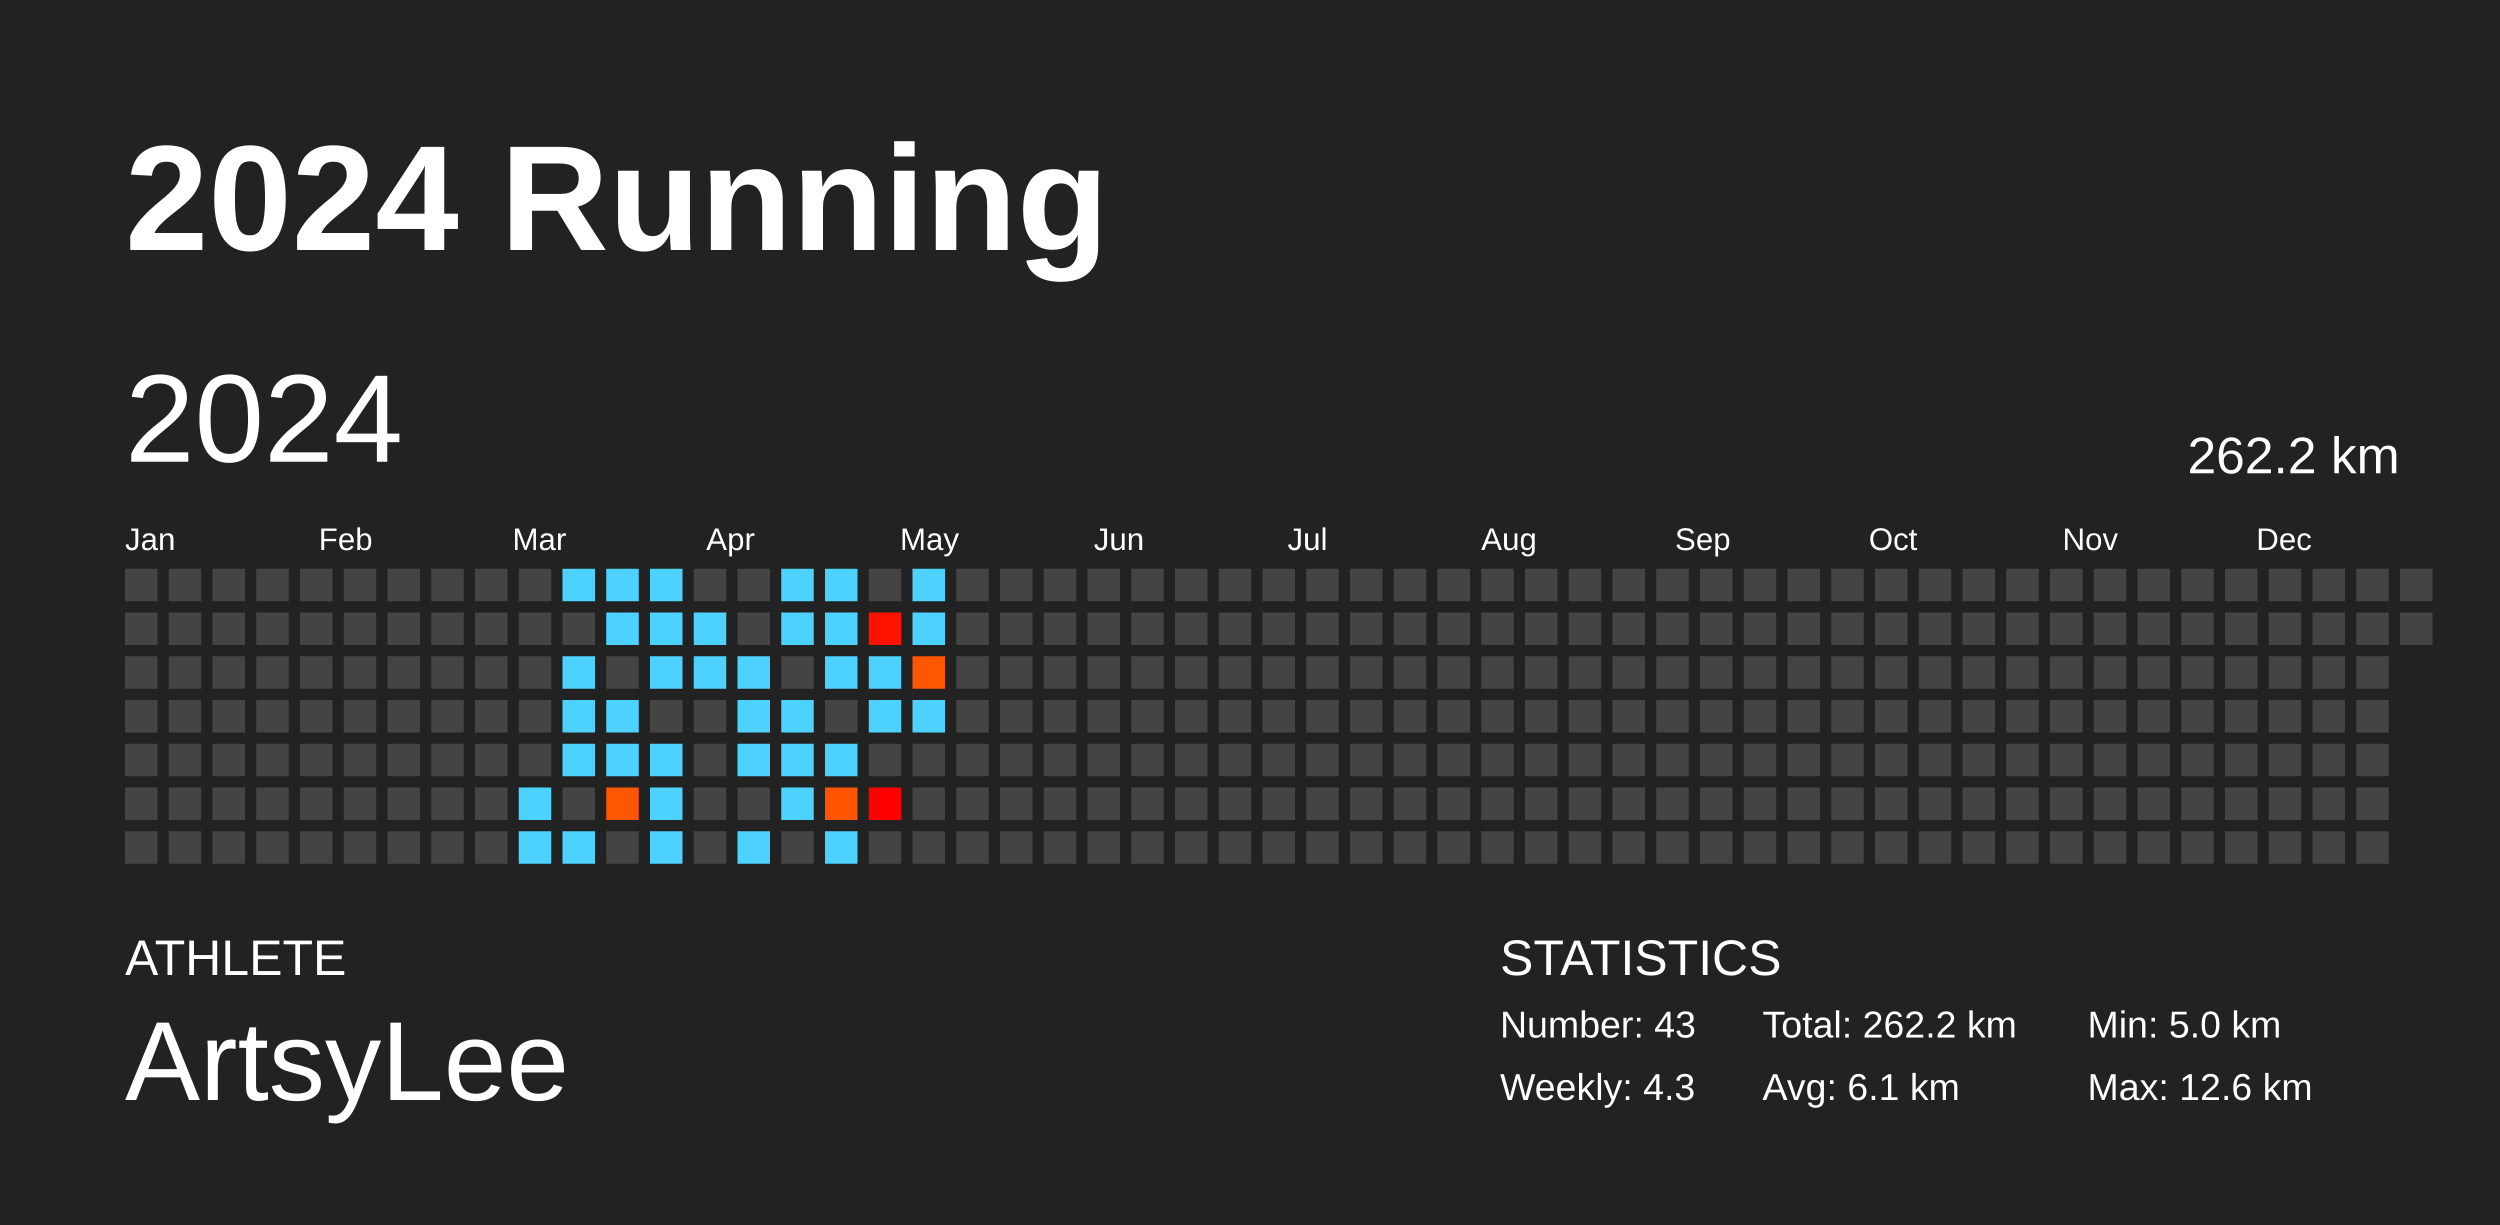
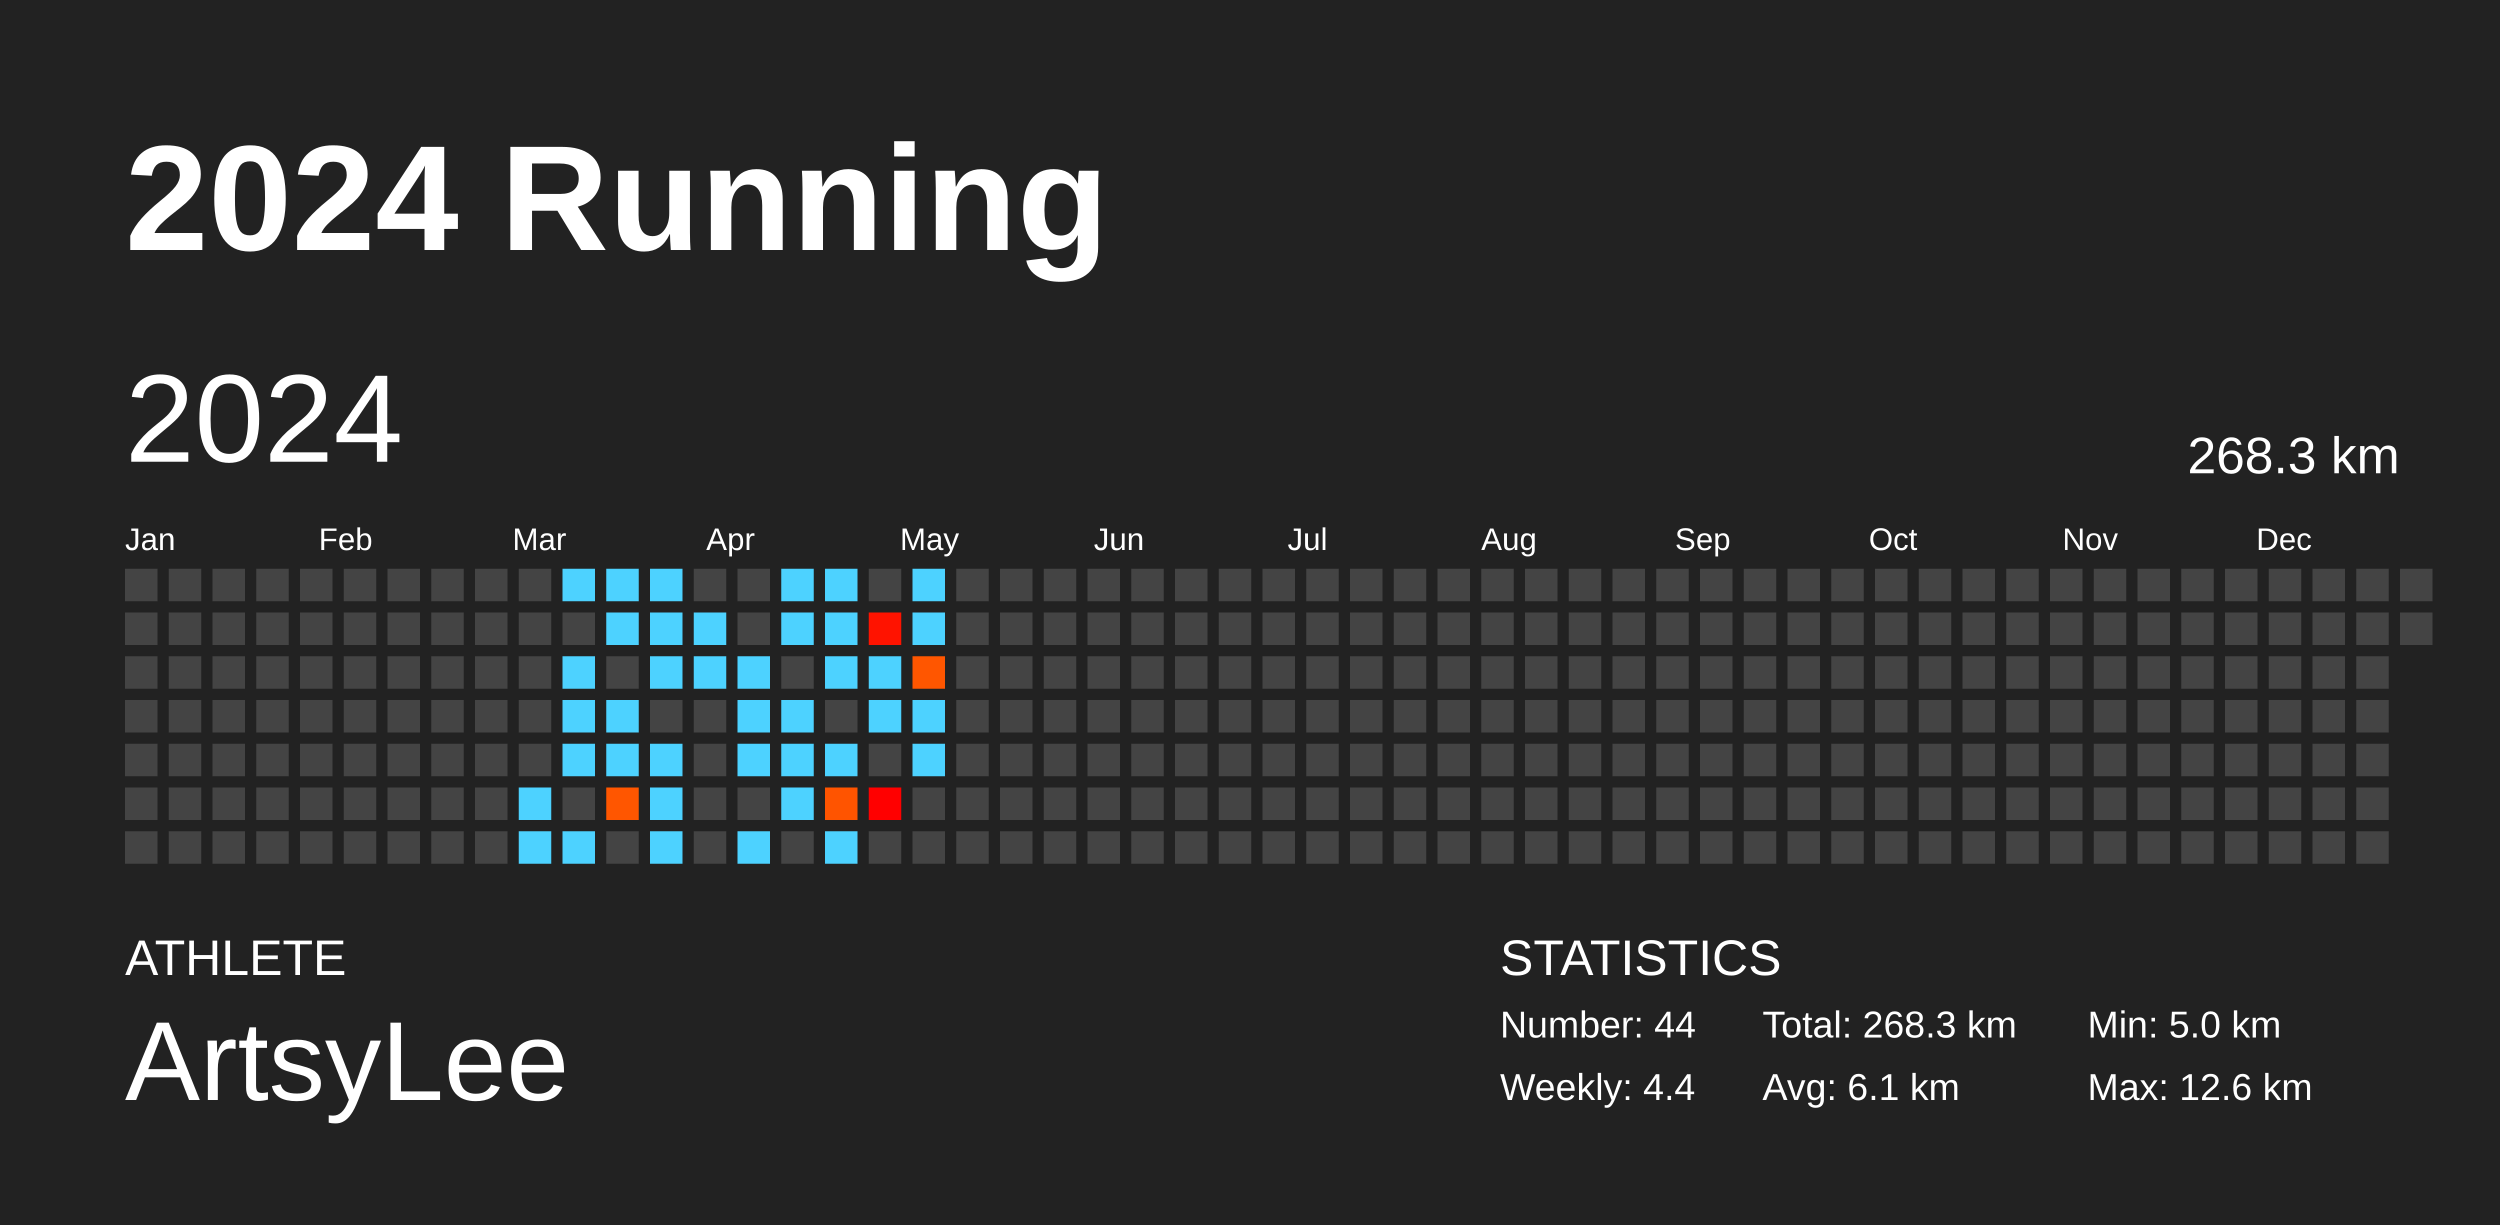
<svg xmlns="http://www.w3.org/2000/svg" baseProfile="full" height="98mm" version="1.1" viewBox="0,0,200,98" width="200mm">
  <defs />
  <rect fill="#222222" height="98" width="200" x="0" y="0" />
  <text fill="#FFFFFF" style="font-size:12px; font-family:Arial; font-weight:bold;" x="10" y="20">2024 Running</text>
  <text fill="#FFFFFF" style="font-size:4px; font-family:Arial" x="10" y="78">ATHLETE</text>
  <text fill="#FFFFFF" style="font-size:9px; font-family:Arial" x="10" y="88">ArtsyLee</text>
  <text fill="#FFFFFF" style="font-size:4px; font-family:Arial" x="120" y="78">STATISTICS</text>
-   <text fill="#FFFFFF" style="font-size:3px; font-family:Arial" x="120" y="83">Number: 43</text>
-   <text fill="#FFFFFF" style="font-size:3px; font-family:Arial" x="120" y="88">Weekly: 4.3</text>
-   <text fill="#FFFFFF" style="font-size:3px; font-family:Arial" x="141" y="83">Total: 262.2 km</text>
+   <text fill="#FFFFFF" style="font-size:3px; font-family:Arial" x="120" y="83">Number: 44</text>
+   <text fill="#FFFFFF" style="font-size:3px; font-family:Arial" x="120" y="88">Weekly: 4.4</text>
+   <text fill="#FFFFFF" style="font-size:3px; font-family:Arial" x="141" y="83">Total: 268.3 km</text>
  <text fill="#FFFFFF" style="font-size:3px; font-family:Arial" x="141" y="88">Avg: 6.1 km</text>
  <text fill="#FFFFFF" style="font-size:3px; font-family:Arial" x="167" y="83">Min: 5.0 km</text>
  <text fill="#FFFFFF" style="font-size:3px; font-family:Arial" x="167" y="88">Max: 12.6 km</text>
  <text dominant-baseline="hanging" fill="#FFFFFF" style="font-size:10.0px; font-family:Arial;" x="10" y="30">2024</text>
-   <text dominant-baseline="hanging" fill="#FFFFFF" style="font-size:4.125px; font-family:Arial;" x="175" y="35">262.2 km</text>
+   <text dominant-baseline="hanging" fill="#FFFFFF" style="font-size:4.125px; font-family:Arial;" x="175" y="35">268.3 km</text>
  <text fill="#FFFFFF" style="font-size:2.5px; font-family:Arial" x="10.0" y="44">Jan</text>
  <text fill="#FFFFFF" style="font-size:2.5px; font-family:Arial" x="25.5" y="44">Feb</text>
  <text fill="#FFFFFF" style="font-size:2.5px; font-family:Arial" x="41.0" y="44">Mar</text>
  <text fill="#FFFFFF" style="font-size:2.5px; font-family:Arial" x="56.5" y="44">Apr</text>
  <text fill="#FFFFFF" style="font-size:2.5px; font-family:Arial" x="72.0" y="44">May</text>
  <text fill="#FFFFFF" style="font-size:2.5px; font-family:Arial" x="87.5" y="44">Jun</text>
  <text fill="#FFFFFF" style="font-size:2.5px; font-family:Arial" x="103.0" y="44">Jul</text>
  <text fill="#FFFFFF" style="font-size:2.5px; font-family:Arial" x="118.5" y="44">Aug</text>
  <text fill="#FFFFFF" style="font-size:2.5px; font-family:Arial" x="134.0" y="44">Sep</text>
  <text fill="#FFFFFF" style="font-size:2.5px; font-family:Arial" x="149.5" y="44">Oct</text>
  <text fill="#FFFFFF" style="font-size:2.5px; font-family:Arial" x="165.0" y="44">Nov</text>
  <text fill="#FFFFFF" style="font-size:2.5px; font-family:Arial" x="180.5" y="44">Dec</text>
  <rect fill="#444444" height="2.6" width="2.6" x="10.0" y="45.5" />
  <rect fill="#444444" height="2.6" width="2.6" x="10.0" y="49.0" />
  <rect fill="#444444" height="2.6" width="2.6" x="10.0" y="52.5" />
  <rect fill="#444444" height="2.6" width="2.6" x="10.0" y="56.0" />
  <rect fill="#444444" height="2.6" width="2.6" x="10.0" y="59.5" />
  <rect fill="#444444" height="2.6" width="2.6" x="10.0" y="63.0" />
  <rect fill="#444444" height="2.6" width="2.6" x="10.0" y="66.5" />
  <rect fill="#444444" height="2.6" width="2.6" x="13.5" y="45.5" />
  <rect fill="#444444" height="2.6" width="2.6" x="13.5" y="49.0" />
  <rect fill="#444444" height="2.6" width="2.6" x="13.5" y="52.5" />
  <rect fill="#444444" height="2.6" width="2.6" x="13.5" y="56.0" />
  <rect fill="#444444" height="2.6" width="2.6" x="13.5" y="59.5" />
  <rect fill="#444444" height="2.6" width="2.6" x="13.5" y="63.0" />
  <rect fill="#444444" height="2.6" width="2.6" x="13.5" y="66.5" />
  <rect fill="#444444" height="2.6" width="2.6" x="17.0" y="45.5" />
  <rect fill="#444444" height="2.6" width="2.6" x="17.0" y="49.0" />
  <rect fill="#444444" height="2.6" width="2.6" x="17.0" y="52.5" />
  <rect fill="#444444" height="2.6" width="2.6" x="17.0" y="56.0" />
  <rect fill="#444444" height="2.6" width="2.6" x="17.0" y="59.5" />
  <rect fill="#444444" height="2.6" width="2.6" x="17.0" y="63.0" />
  <rect fill="#444444" height="2.6" width="2.6" x="17.0" y="66.5" />
  <rect fill="#444444" height="2.6" width="2.6" x="20.5" y="45.5" />
  <rect fill="#444444" height="2.6" width="2.6" x="20.5" y="49.0" />
  <rect fill="#444444" height="2.6" width="2.6" x="20.5" y="52.5" />
  <rect fill="#444444" height="2.6" width="2.6" x="20.5" y="56.0" />
  <rect fill="#444444" height="2.6" width="2.6" x="20.5" y="59.5" />
  <rect fill="#444444" height="2.6" width="2.6" x="20.5" y="63.0" />
  <rect fill="#444444" height="2.6" width="2.6" x="20.5" y="66.5" />
  <rect fill="#444444" height="2.6" width="2.6" x="24.0" y="45.5" />
  <rect fill="#444444" height="2.6" width="2.6" x="24.0" y="49.0" />
  <rect fill="#444444" height="2.6" width="2.6" x="24.0" y="52.5" />
  <rect fill="#444444" height="2.6" width="2.6" x="24.0" y="56.0" />
  <rect fill="#444444" height="2.6" width="2.6" x="24.0" y="59.5" />
  <rect fill="#444444" height="2.6" width="2.6" x="24.0" y="63.0" />
  <rect fill="#444444" height="2.6" width="2.6" x="24.0" y="66.5" />
  <rect fill="#444444" height="2.6" width="2.6" x="27.5" y="45.5" />
  <rect fill="#444444" height="2.6" width="2.6" x="27.5" y="49.0" />
  <rect fill="#444444" height="2.6" width="2.6" x="27.5" y="52.5" />
  <rect fill="#444444" height="2.6" width="2.6" x="27.5" y="56.0" />
  <rect fill="#444444" height="2.6" width="2.6" x="27.5" y="59.5" />
  <rect fill="#444444" height="2.6" width="2.6" x="27.5" y="63.0" />
  <rect fill="#444444" height="2.6" width="2.6" x="27.5" y="66.5" />
  <rect fill="#444444" height="2.6" width="2.6" x="31.0" y="45.5" />
  <rect fill="#444444" height="2.6" width="2.6" x="31.0" y="49.0" />
  <rect fill="#444444" height="2.6" width="2.6" x="31.0" y="52.5" />
  <rect fill="#444444" height="2.6" width="2.6" x="31.0" y="56.0" />
  <rect fill="#444444" height="2.6" width="2.6" x="31.0" y="59.5" />
  <rect fill="#444444" height="2.6" width="2.6" x="31.0" y="63.0" />
  <rect fill="#444444" height="2.6" width="2.6" x="31.0" y="66.5" />
  <rect fill="#444444" height="2.6" width="2.6" x="34.5" y="45.5" />
  <rect fill="#444444" height="2.6" width="2.6" x="34.5" y="49.0" />
  <rect fill="#444444" height="2.6" width="2.6" x="34.5" y="52.5" />
  <rect fill="#444444" height="2.6" width="2.6" x="34.5" y="56.0" />
  <rect fill="#444444" height="2.6" width="2.6" x="34.5" y="59.5" />
  <rect fill="#444444" height="2.6" width="2.6" x="34.5" y="63.0" />
  <rect fill="#444444" height="2.6" width="2.6" x="34.5" y="66.5" />
  <rect fill="#444444" height="2.6" width="2.6" x="38.0" y="45.5" />
  <rect fill="#444444" height="2.6" width="2.6" x="38.0" y="49.0" />
  <rect fill="#444444" height="2.6" width="2.6" x="38.0" y="52.5" />
  <rect fill="#444444" height="2.6" width="2.6" x="38.0" y="56.0" />
  <rect fill="#444444" height="2.6" width="2.6" x="38.0" y="59.5" />
  <rect fill="#444444" height="2.6" width="2.6" x="38.0" y="63.0" />
  <rect fill="#444444" height="2.6" width="2.6" x="38.0" y="66.5" />
  <rect fill="#444444" height="2.6" width="2.6" x="41.5" y="45.5" />
  <rect fill="#444444" height="2.6" width="2.6" x="41.5" y="49.0" />
  <rect fill="#444444" height="2.6" width="2.6" x="41.5" y="52.5" />
  <rect fill="#444444" height="2.6" width="2.6" x="41.5" y="56.0" />
  <rect fill="#444444" height="2.6" width="2.6" x="41.5" y="59.5" />
  <rect fill="#4dd2ff" height="2.6" width="2.6" x="41.5" y="63.0" />
  <rect fill="#4dd2ff" height="2.6" width="2.6" x="41.5" y="66.5" />
  <rect fill="#4dd2ff" height="2.6" width="2.6" x="45.0" y="45.5" />
  <rect fill="#444444" height="2.6" width="2.6" x="45.0" y="49.0" />
  <rect fill="#4dd2ff" height="2.6" width="2.6" x="45.0" y="52.5" />
  <rect fill="#4dd2ff" height="2.6" width="2.6" x="45.0" y="56.0" />
  <rect fill="#4dd2ff" height="2.6" width="2.6" x="45.0" y="59.5" />
  <rect fill="#444444" height="2.6" width="2.6" x="45.0" y="63.0" />
  <rect fill="#4dd2ff" height="2.6" width="2.6" x="45.0" y="66.5" />
  <rect fill="#4dd2ff" height="2.6" width="2.6" x="48.5" y="45.5" />
  <rect fill="#4dd2ff" height="2.6" width="2.6" x="48.5" y="49.0" />
  <rect fill="#444444" height="2.6" width="2.6" x="48.5" y="52.5" />
  <rect fill="#4dd2ff" height="2.6" width="2.6" x="48.5" y="56.0" />
  <rect fill="#4dd2ff" height="2.6" width="2.6" x="48.5" y="59.5" />
  <rect fill="#ff5600" height="2.6" width="2.6" x="48.5" y="63.0" />
  <rect fill="#444444" height="2.6" width="2.6" x="48.5" y="66.5" />
  <rect fill="#4dd2ff" height="2.6" width="2.6" x="52.0" y="45.5" />
  <rect fill="#4dd2ff" height="2.6" width="2.6" x="52.0" y="49.0" />
  <rect fill="#4dd2ff" height="2.6" width="2.6" x="52.0" y="52.5" />
  <rect fill="#444444" height="2.6" width="2.6" x="52.0" y="56.0" />
  <rect fill="#4dd2ff" height="2.6" width="2.6" x="52.0" y="59.5" />
  <rect fill="#4dd2ff" height="2.6" width="2.6" x="52.0" y="63.0" />
  <rect fill="#4dd2ff" height="2.6" width="2.6" x="52.0" y="66.5" />
  <rect fill="#444444" height="2.6" width="2.6" x="55.5" y="45.5" />
  <rect fill="#4dd2ff" height="2.6" width="2.6" x="55.5" y="49.0" />
  <rect fill="#4dd2ff" height="2.6" width="2.6" x="55.5" y="52.5" />
  <rect fill="#444444" height="2.6" width="2.6" x="55.5" y="56.0" />
  <rect fill="#444444" height="2.6" width="2.6" x="55.5" y="59.5" />
  <rect fill="#444444" height="2.6" width="2.6" x="55.5" y="63.0" />
  <rect fill="#444444" height="2.6" width="2.6" x="55.5" y="66.5" />
  <rect fill="#444444" height="2.6" width="2.6" x="59.0" y="45.5" />
  <rect fill="#444444" height="2.6" width="2.6" x="59.0" y="49.0" />
  <rect fill="#4dd2ff" height="2.6" width="2.6" x="59.0" y="52.5" />
  <rect fill="#4dd2ff" height="2.6" width="2.6" x="59.0" y="56.0" />
  <rect fill="#4dd2ff" height="2.6" width="2.6" x="59.0" y="59.5" />
  <rect fill="#444444" height="2.6" width="2.6" x="59.0" y="63.0" />
  <rect fill="#4dd2ff" height="2.6" width="2.6" x="59.0" y="66.5" />
  <rect fill="#4dd2ff" height="2.6" width="2.6" x="62.5" y="45.5" />
  <rect fill="#4dd2ff" height="2.6" width="2.6" x="62.5" y="49.0" />
  <rect fill="#444444" height="2.6" width="2.6" x="62.5" y="52.5" />
  <rect fill="#4dd2ff" height="2.6" width="2.6" x="62.5" y="56.0" />
  <rect fill="#4dd2ff" height="2.6" width="2.6" x="62.5" y="59.5" />
  <rect fill="#4dd2ff" height="2.6" width="2.6" x="62.5" y="63.0" />
  <rect fill="#444444" height="2.6" width="2.6" x="62.5" y="66.5" />
  <rect fill="#4dd2ff" height="2.6" width="2.6" x="66.0" y="45.5" />
  <rect fill="#4dd2ff" height="2.6" width="2.6" x="66.0" y="49.0" />
  <rect fill="#4dd2ff" height="2.6" width="2.6" x="66.0" y="52.5" />
  <rect fill="#444444" height="2.6" width="2.6" x="66.0" y="56.0" />
  <rect fill="#4dd2ff" height="2.6" width="2.6" x="66.0" y="59.5" />
  <rect fill="#ff5400" height="2.6" width="2.6" x="66.0" y="63.0" />
  <rect fill="#4dd2ff" height="2.6" width="2.6" x="66.0" y="66.5" />
  <rect fill="#444444" height="2.6" width="2.6" x="69.5" y="45.5" />
  <rect fill="#ff1300" height="2.6" width="2.6" x="69.5" y="49.0" />
  <rect fill="#4dd2ff" height="2.6" width="2.6" x="69.5" y="52.5" />
  <rect fill="#4dd2ff" height="2.6" width="2.6" x="69.5" y="56.0" />
  <rect fill="#444444" height="2.6" width="2.6" x="69.5" y="59.5" />
  <rect fill="#ff0000" height="2.6" width="2.6" x="69.5" y="63.0" />
  <rect fill="#444444" height="2.6" width="2.6" x="69.5" y="66.5" />
  <rect fill="#4dd2ff" height="2.6" width="2.6" x="73.0" y="45.5" />
  <rect fill="#4dd2ff" height="2.6" width="2.6" x="73.0" y="49.0" />
  <rect fill="#ff5600" height="2.6" width="2.6" x="73.0" y="52.5" />
  <rect fill="#4dd2ff" height="2.6" width="2.6" x="73.0" y="56.0" />
-   <rect fill="#444444" height="2.6" width="2.6" x="73.0" y="59.5" />
+   <rect fill="#4dd2ff" height="2.6" width="2.6" x="73.0" y="59.5" />
  <rect fill="#444444" height="2.6" width="2.6" x="73.0" y="63.0" />
  <rect fill="#444444" height="2.6" width="2.6" x="73.0" y="66.5" />
  <rect fill="#444444" height="2.6" width="2.6" x="76.5" y="45.5" />
  <rect fill="#444444" height="2.6" width="2.6" x="76.5" y="49.0" />
  <rect fill="#444444" height="2.6" width="2.6" x="76.5" y="52.5" />
  <rect fill="#444444" height="2.6" width="2.6" x="76.5" y="56.0" />
  <rect fill="#444444" height="2.6" width="2.6" x="76.5" y="59.5" />
  <rect fill="#444444" height="2.6" width="2.6" x="76.5" y="63.0" />
  <rect fill="#444444" height="2.6" width="2.6" x="76.5" y="66.5" />
  <rect fill="#444444" height="2.6" width="2.6" x="80.0" y="45.5" />
  <rect fill="#444444" height="2.6" width="2.6" x="80.0" y="49.0" />
  <rect fill="#444444" height="2.6" width="2.6" x="80.0" y="52.5" />
  <rect fill="#444444" height="2.6" width="2.6" x="80.0" y="56.0" />
  <rect fill="#444444" height="2.6" width="2.6" x="80.0" y="59.5" />
  <rect fill="#444444" height="2.6" width="2.6" x="80.0" y="63.0" />
  <rect fill="#444444" height="2.6" width="2.6" x="80.0" y="66.5" />
  <rect fill="#444444" height="2.6" width="2.6" x="83.5" y="45.5" />
  <rect fill="#444444" height="2.6" width="2.6" x="83.5" y="49.0" />
  <rect fill="#444444" height="2.6" width="2.6" x="83.5" y="52.5" />
  <rect fill="#444444" height="2.6" width="2.6" x="83.5" y="56.0" />
  <rect fill="#444444" height="2.6" width="2.6" x="83.5" y="59.5" />
  <rect fill="#444444" height="2.6" width="2.6" x="83.5" y="63.0" />
  <rect fill="#444444" height="2.6" width="2.6" x="83.5" y="66.5" />
  <rect fill="#444444" height="2.6" width="2.6" x="87.0" y="45.5" />
  <rect fill="#444444" height="2.6" width="2.6" x="87.0" y="49.0" />
  <rect fill="#444444" height="2.6" width="2.6" x="87.0" y="52.5" />
  <rect fill="#444444" height="2.6" width="2.6" x="87.0" y="56.0" />
  <rect fill="#444444" height="2.6" width="2.6" x="87.0" y="59.5" />
  <rect fill="#444444" height="2.6" width="2.6" x="87.0" y="63.0" />
  <rect fill="#444444" height="2.6" width="2.6" x="87.0" y="66.5" />
  <rect fill="#444444" height="2.6" width="2.6" x="90.5" y="45.5" />
  <rect fill="#444444" height="2.6" width="2.6" x="90.5" y="49.0" />
  <rect fill="#444444" height="2.6" width="2.6" x="90.5" y="52.5" />
  <rect fill="#444444" height="2.6" width="2.6" x="90.5" y="56.0" />
  <rect fill="#444444" height="2.6" width="2.6" x="90.5" y="59.5" />
  <rect fill="#444444" height="2.6" width="2.6" x="90.5" y="63.0" />
  <rect fill="#444444" height="2.6" width="2.6" x="90.5" y="66.5" />
  <rect fill="#444444" height="2.6" width="2.6" x="94.0" y="45.5" />
  <rect fill="#444444" height="2.6" width="2.6" x="94.0" y="49.0" />
  <rect fill="#444444" height="2.6" width="2.6" x="94.0" y="52.5" />
  <rect fill="#444444" height="2.6" width="2.6" x="94.0" y="56.0" />
  <rect fill="#444444" height="2.6" width="2.6" x="94.0" y="59.5" />
  <rect fill="#444444" height="2.6" width="2.6" x="94.0" y="63.0" />
  <rect fill="#444444" height="2.6" width="2.6" x="94.0" y="66.5" />
  <rect fill="#444444" height="2.6" width="2.6" x="97.5" y="45.5" />
  <rect fill="#444444" height="2.6" width="2.6" x="97.5" y="49.0" />
  <rect fill="#444444" height="2.6" width="2.6" x="97.5" y="52.5" />
  <rect fill="#444444" height="2.6" width="2.6" x="97.5" y="56.0" />
  <rect fill="#444444" height="2.6" width="2.6" x="97.5" y="59.5" />
  <rect fill="#444444" height="2.6" width="2.6" x="97.5" y="63.0" />
  <rect fill="#444444" height="2.6" width="2.6" x="97.5" y="66.5" />
  <rect fill="#444444" height="2.6" width="2.6" x="101.0" y="45.5" />
  <rect fill="#444444" height="2.6" width="2.6" x="101.0" y="49.0" />
  <rect fill="#444444" height="2.6" width="2.6" x="101.0" y="52.5" />
  <rect fill="#444444" height="2.6" width="2.6" x="101.0" y="56.0" />
  <rect fill="#444444" height="2.6" width="2.6" x="101.0" y="59.5" />
  <rect fill="#444444" height="2.6" width="2.6" x="101.0" y="63.0" />
  <rect fill="#444444" height="2.6" width="2.6" x="101.0" y="66.5" />
  <rect fill="#444444" height="2.6" width="2.6" x="104.5" y="45.5" />
  <rect fill="#444444" height="2.6" width="2.6" x="104.5" y="49.0" />
  <rect fill="#444444" height="2.6" width="2.6" x="104.5" y="52.5" />
  <rect fill="#444444" height="2.6" width="2.6" x="104.5" y="56.0" />
  <rect fill="#444444" height="2.6" width="2.6" x="104.5" y="59.5" />
  <rect fill="#444444" height="2.6" width="2.6" x="104.5" y="63.0" />
  <rect fill="#444444" height="2.6" width="2.6" x="104.5" y="66.5" />
  <rect fill="#444444" height="2.6" width="2.6" x="108.0" y="45.5" />
  <rect fill="#444444" height="2.6" width="2.6" x="108.0" y="49.0" />
  <rect fill="#444444" height="2.6" width="2.6" x="108.0" y="52.5" />
  <rect fill="#444444" height="2.6" width="2.6" x="108.0" y="56.0" />
  <rect fill="#444444" height="2.6" width="2.6" x="108.0" y="59.5" />
  <rect fill="#444444" height="2.6" width="2.6" x="108.0" y="63.0" />
  <rect fill="#444444" height="2.6" width="2.6" x="108.0" y="66.5" />
  <rect fill="#444444" height="2.6" width="2.6" x="111.5" y="45.5" />
  <rect fill="#444444" height="2.6" width="2.6" x="111.5" y="49.0" />
  <rect fill="#444444" height="2.6" width="2.6" x="111.5" y="52.5" />
  <rect fill="#444444" height="2.6" width="2.6" x="111.5" y="56.0" />
  <rect fill="#444444" height="2.6" width="2.6" x="111.5" y="59.5" />
  <rect fill="#444444" height="2.6" width="2.6" x="111.5" y="63.0" />
  <rect fill="#444444" height="2.6" width="2.6" x="111.5" y="66.5" />
  <rect fill="#444444" height="2.6" width="2.6" x="115.0" y="45.5" />
  <rect fill="#444444" height="2.6" width="2.6" x="115.0" y="49.0" />
  <rect fill="#444444" height="2.6" width="2.6" x="115.0" y="52.5" />
  <rect fill="#444444" height="2.6" width="2.6" x="115.0" y="56.0" />
  <rect fill="#444444" height="2.6" width="2.6" x="115.0" y="59.5" />
  <rect fill="#444444" height="2.6" width="2.6" x="115.0" y="63.0" />
  <rect fill="#444444" height="2.6" width="2.6" x="115.0" y="66.5" />
  <rect fill="#444444" height="2.6" width="2.6" x="118.5" y="45.5" />
  <rect fill="#444444" height="2.6" width="2.6" x="118.5" y="49.0" />
  <rect fill="#444444" height="2.6" width="2.6" x="118.5" y="52.5" />
  <rect fill="#444444" height="2.6" width="2.6" x="118.5" y="56.0" />
  <rect fill="#444444" height="2.6" width="2.6" x="118.5" y="59.5" />
  <rect fill="#444444" height="2.6" width="2.6" x="118.5" y="63.0" />
  <rect fill="#444444" height="2.6" width="2.6" x="118.5" y="66.5" />
  <rect fill="#444444" height="2.6" width="2.6" x="122.0" y="45.5" />
  <rect fill="#444444" height="2.6" width="2.6" x="122.0" y="49.0" />
  <rect fill="#444444" height="2.6" width="2.6" x="122.0" y="52.5" />
  <rect fill="#444444" height="2.6" width="2.6" x="122.0" y="56.0" />
  <rect fill="#444444" height="2.6" width="2.6" x="122.0" y="59.5" />
  <rect fill="#444444" height="2.6" width="2.6" x="122.0" y="63.0" />
  <rect fill="#444444" height="2.6" width="2.6" x="122.0" y="66.5" />
  <rect fill="#444444" height="2.6" width="2.6" x="125.5" y="45.5" />
  <rect fill="#444444" height="2.6" width="2.6" x="125.5" y="49.0" />
  <rect fill="#444444" height="2.6" width="2.6" x="125.5" y="52.5" />
  <rect fill="#444444" height="2.6" width="2.6" x="125.5" y="56.0" />
  <rect fill="#444444" height="2.6" width="2.6" x="125.5" y="59.5" />
  <rect fill="#444444" height="2.6" width="2.6" x="125.5" y="63.0" />
  <rect fill="#444444" height="2.6" width="2.6" x="125.5" y="66.5" />
  <rect fill="#444444" height="2.6" width="2.6" x="129.0" y="45.5" />
  <rect fill="#444444" height="2.6" width="2.6" x="129.0" y="49.0" />
  <rect fill="#444444" height="2.6" width="2.6" x="129.0" y="52.5" />
  <rect fill="#444444" height="2.6" width="2.6" x="129.0" y="56.0" />
  <rect fill="#444444" height="2.6" width="2.6" x="129.0" y="59.5" />
  <rect fill="#444444" height="2.6" width="2.6" x="129.0" y="63.0" />
  <rect fill="#444444" height="2.6" width="2.6" x="129.0" y="66.5" />
  <rect fill="#444444" height="2.6" width="2.6" x="132.5" y="45.5" />
  <rect fill="#444444" height="2.6" width="2.6" x="132.5" y="49.0" />
  <rect fill="#444444" height="2.6" width="2.6" x="132.5" y="52.5" />
  <rect fill="#444444" height="2.6" width="2.6" x="132.5" y="56.0" />
  <rect fill="#444444" height="2.6" width="2.6" x="132.5" y="59.5" />
  <rect fill="#444444" height="2.6" width="2.6" x="132.5" y="63.0" />
  <rect fill="#444444" height="2.6" width="2.6" x="132.5" y="66.5" />
  <rect fill="#444444" height="2.6" width="2.6" x="136.0" y="45.5" />
  <rect fill="#444444" height="2.6" width="2.6" x="136.0" y="49.0" />
  <rect fill="#444444" height="2.6" width="2.6" x="136.0" y="52.5" />
  <rect fill="#444444" height="2.6" width="2.6" x="136.0" y="56.0" />
  <rect fill="#444444" height="2.6" width="2.6" x="136.0" y="59.5" />
  <rect fill="#444444" height="2.6" width="2.6" x="136.0" y="63.0" />
  <rect fill="#444444" height="2.6" width="2.6" x="136.0" y="66.5" />
  <rect fill="#444444" height="2.6" width="2.6" x="139.5" y="45.5" />
  <rect fill="#444444" height="2.6" width="2.6" x="139.5" y="49.0" />
  <rect fill="#444444" height="2.6" width="2.6" x="139.5" y="52.5" />
  <rect fill="#444444" height="2.6" width="2.6" x="139.5" y="56.0" />
  <rect fill="#444444" height="2.6" width="2.6" x="139.5" y="59.5" />
  <rect fill="#444444" height="2.6" width="2.6" x="139.5" y="63.0" />
  <rect fill="#444444" height="2.6" width="2.6" x="139.5" y="66.5" />
  <rect fill="#444444" height="2.6" width="2.6" x="143.0" y="45.5" />
  <rect fill="#444444" height="2.6" width="2.6" x="143.0" y="49.0" />
  <rect fill="#444444" height="2.6" width="2.6" x="143.0" y="52.5" />
  <rect fill="#444444" height="2.6" width="2.6" x="143.0" y="56.0" />
  <rect fill="#444444" height="2.6" width="2.6" x="143.0" y="59.5" />
  <rect fill="#444444" height="2.6" width="2.6" x="143.0" y="63.0" />
  <rect fill="#444444" height="2.6" width="2.6" x="143.0" y="66.5" />
  <rect fill="#444444" height="2.6" width="2.6" x="146.5" y="45.5" />
  <rect fill="#444444" height="2.6" width="2.6" x="146.5" y="49.0" />
  <rect fill="#444444" height="2.6" width="2.6" x="146.5" y="52.5" />
  <rect fill="#444444" height="2.6" width="2.6" x="146.5" y="56.0" />
  <rect fill="#444444" height="2.6" width="2.6" x="146.5" y="59.5" />
  <rect fill="#444444" height="2.6" width="2.6" x="146.5" y="63.0" />
  <rect fill="#444444" height="2.6" width="2.6" x="146.5" y="66.5" />
  <rect fill="#444444" height="2.6" width="2.6" x="150.0" y="45.5" />
  <rect fill="#444444" height="2.6" width="2.6" x="150.0" y="49.0" />
  <rect fill="#444444" height="2.6" width="2.6" x="150.0" y="52.5" />
  <rect fill="#444444" height="2.6" width="2.6" x="150.0" y="56.0" />
  <rect fill="#444444" height="2.6" width="2.6" x="150.0" y="59.5" />
  <rect fill="#444444" height="2.6" width="2.6" x="150.0" y="63.0" />
  <rect fill="#444444" height="2.6" width="2.6" x="150.0" y="66.5" />
  <rect fill="#444444" height="2.6" width="2.6" x="153.5" y="45.5" />
  <rect fill="#444444" height="2.6" width="2.6" x="153.5" y="49.0" />
  <rect fill="#444444" height="2.6" width="2.6" x="153.5" y="52.5" />
  <rect fill="#444444" height="2.6" width="2.6" x="153.5" y="56.0" />
  <rect fill="#444444" height="2.6" width="2.6" x="153.5" y="59.5" />
  <rect fill="#444444" height="2.6" width="2.6" x="153.5" y="63.0" />
  <rect fill="#444444" height="2.6" width="2.6" x="153.5" y="66.5" />
  <rect fill="#444444" height="2.6" width="2.6" x="157.0" y="45.5" />
  <rect fill="#444444" height="2.6" width="2.6" x="157.0" y="49.0" />
  <rect fill="#444444" height="2.6" width="2.6" x="157.0" y="52.5" />
  <rect fill="#444444" height="2.6" width="2.6" x="157.0" y="56.0" />
  <rect fill="#444444" height="2.6" width="2.6" x="157.0" y="59.5" />
  <rect fill="#444444" height="2.6" width="2.6" x="157.0" y="63.0" />
  <rect fill="#444444" height="2.6" width="2.6" x="157.0" y="66.5" />
  <rect fill="#444444" height="2.6" width="2.6" x="160.5" y="45.5" />
  <rect fill="#444444" height="2.6" width="2.6" x="160.5" y="49.0" />
  <rect fill="#444444" height="2.6" width="2.6" x="160.5" y="52.5" />
  <rect fill="#444444" height="2.6" width="2.6" x="160.5" y="56.0" />
  <rect fill="#444444" height="2.6" width="2.6" x="160.5" y="59.5" />
  <rect fill="#444444" height="2.6" width="2.6" x="160.5" y="63.0" />
  <rect fill="#444444" height="2.6" width="2.6" x="160.5" y="66.5" />
  <rect fill="#444444" height="2.6" width="2.6" x="164.0" y="45.5" />
  <rect fill="#444444" height="2.6" width="2.6" x="164.0" y="49.0" />
  <rect fill="#444444" height="2.6" width="2.6" x="164.0" y="52.5" />
  <rect fill="#444444" height="2.6" width="2.6" x="164.0" y="56.0" />
  <rect fill="#444444" height="2.6" width="2.6" x="164.0" y="59.5" />
  <rect fill="#444444" height="2.6" width="2.6" x="164.0" y="63.0" />
  <rect fill="#444444" height="2.6" width="2.6" x="164.0" y="66.5" />
  <rect fill="#444444" height="2.6" width="2.6" x="167.5" y="45.5" />
  <rect fill="#444444" height="2.6" width="2.6" x="167.5" y="49.0" />
  <rect fill="#444444" height="2.6" width="2.6" x="167.5" y="52.5" />
  <rect fill="#444444" height="2.6" width="2.6" x="167.5" y="56.0" />
  <rect fill="#444444" height="2.6" width="2.6" x="167.5" y="59.5" />
  <rect fill="#444444" height="2.6" width="2.6" x="167.5" y="63.0" />
  <rect fill="#444444" height="2.6" width="2.6" x="167.5" y="66.5" />
  <rect fill="#444444" height="2.6" width="2.6" x="171.0" y="45.5" />
  <rect fill="#444444" height="2.6" width="2.6" x="171.0" y="49.0" />
  <rect fill="#444444" height="2.6" width="2.6" x="171.0" y="52.5" />
  <rect fill="#444444" height="2.6" width="2.6" x="171.0" y="56.0" />
  <rect fill="#444444" height="2.6" width="2.6" x="171.0" y="59.5" />
  <rect fill="#444444" height="2.6" width="2.6" x="171.0" y="63.0" />
  <rect fill="#444444" height="2.6" width="2.6" x="171.0" y="66.5" />
  <rect fill="#444444" height="2.6" width="2.6" x="174.5" y="45.5" />
  <rect fill="#444444" height="2.6" width="2.6" x="174.5" y="49.0" />
  <rect fill="#444444" height="2.6" width="2.6" x="174.5" y="52.5" />
  <rect fill="#444444" height="2.6" width="2.6" x="174.5" y="56.0" />
  <rect fill="#444444" height="2.6" width="2.6" x="174.5" y="59.5" />
  <rect fill="#444444" height="2.6" width="2.6" x="174.5" y="63.0" />
  <rect fill="#444444" height="2.6" width="2.6" x="174.5" y="66.5" />
  <rect fill="#444444" height="2.6" width="2.6" x="178.0" y="45.5" />
  <rect fill="#444444" height="2.6" width="2.6" x="178.0" y="49.0" />
  <rect fill="#444444" height="2.6" width="2.6" x="178.0" y="52.5" />
  <rect fill="#444444" height="2.6" width="2.6" x="178.0" y="56.0" />
  <rect fill="#444444" height="2.6" width="2.6" x="178.0" y="59.5" />
  <rect fill="#444444" height="2.6" width="2.6" x="178.0" y="63.0" />
  <rect fill="#444444" height="2.6" width="2.6" x="178.0" y="66.5" />
  <rect fill="#444444" height="2.6" width="2.6" x="181.5" y="45.5" />
  <rect fill="#444444" height="2.6" width="2.6" x="181.5" y="49.0" />
  <rect fill="#444444" height="2.6" width="2.6" x="181.5" y="52.5" />
  <rect fill="#444444" height="2.6" width="2.6" x="181.5" y="56.0" />
  <rect fill="#444444" height="2.6" width="2.6" x="181.5" y="59.5" />
  <rect fill="#444444" height="2.6" width="2.6" x="181.5" y="63.0" />
  <rect fill="#444444" height="2.6" width="2.6" x="181.5" y="66.5" />
  <rect fill="#444444" height="2.6" width="2.6" x="185.0" y="45.5" />
  <rect fill="#444444" height="2.6" width="2.6" x="185.0" y="49.0" />
  <rect fill="#444444" height="2.6" width="2.6" x="185.0" y="52.5" />
  <rect fill="#444444" height="2.6" width="2.6" x="185.0" y="56.0" />
  <rect fill="#444444" height="2.6" width="2.6" x="185.0" y="59.5" />
  <rect fill="#444444" height="2.6" width="2.6" x="185.0" y="63.0" />
  <rect fill="#444444" height="2.6" width="2.6" x="185.0" y="66.5" />
  <rect fill="#444444" height="2.6" width="2.6" x="188.5" y="45.5" />
  <rect fill="#444444" height="2.6" width="2.6" x="188.5" y="49.0" />
  <rect fill="#444444" height="2.6" width="2.6" x="188.5" y="52.5" />
  <rect fill="#444444" height="2.6" width="2.6" x="188.5" y="56.0" />
  <rect fill="#444444" height="2.6" width="2.6" x="188.5" y="59.5" />
  <rect fill="#444444" height="2.6" width="2.6" x="188.5" y="63.0" />
  <rect fill="#444444" height="2.6" width="2.6" x="188.5" y="66.5" />
  <rect fill="#444444" height="2.6" width="2.6" x="192.0" y="45.5" />
  <rect fill="#444444" height="2.6" width="2.6" x="192.0" y="49.0" />
</svg>
